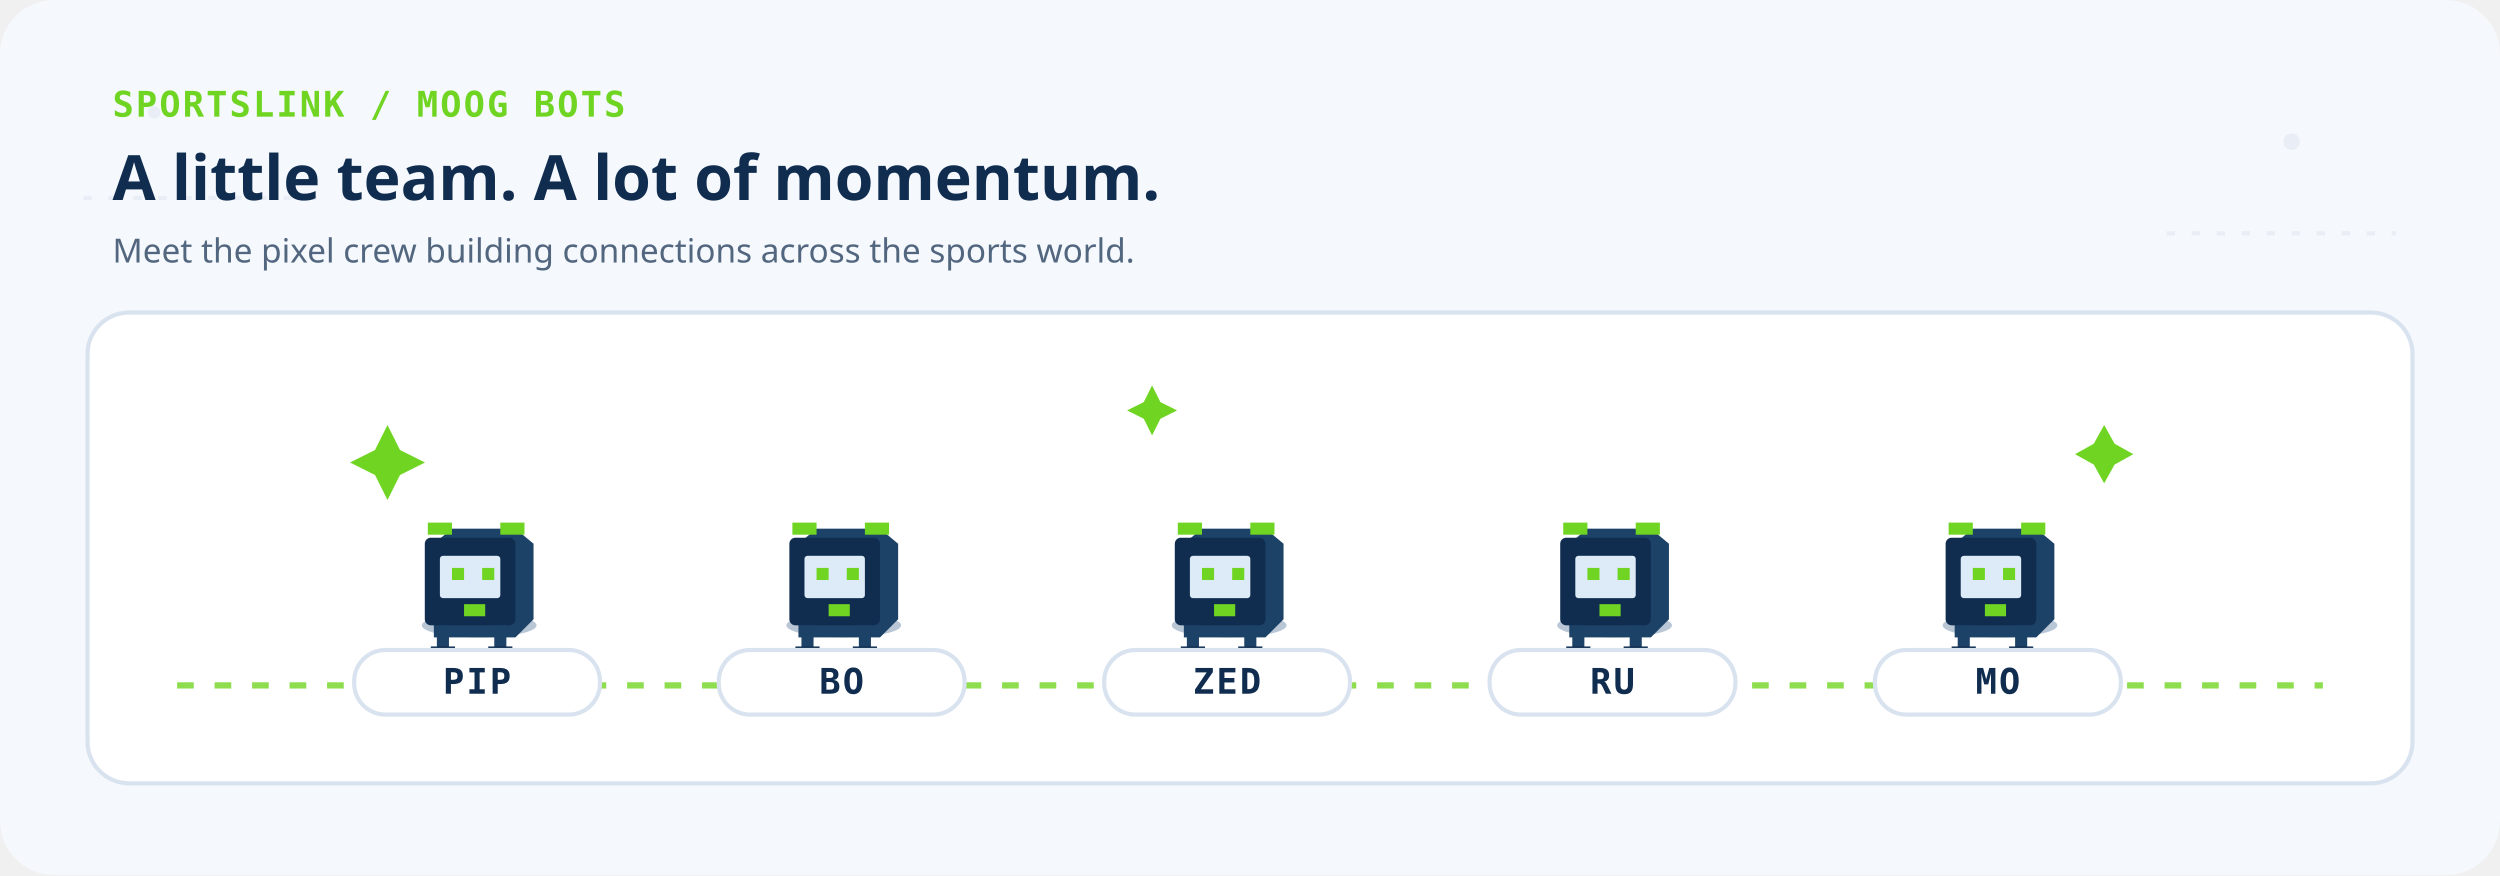
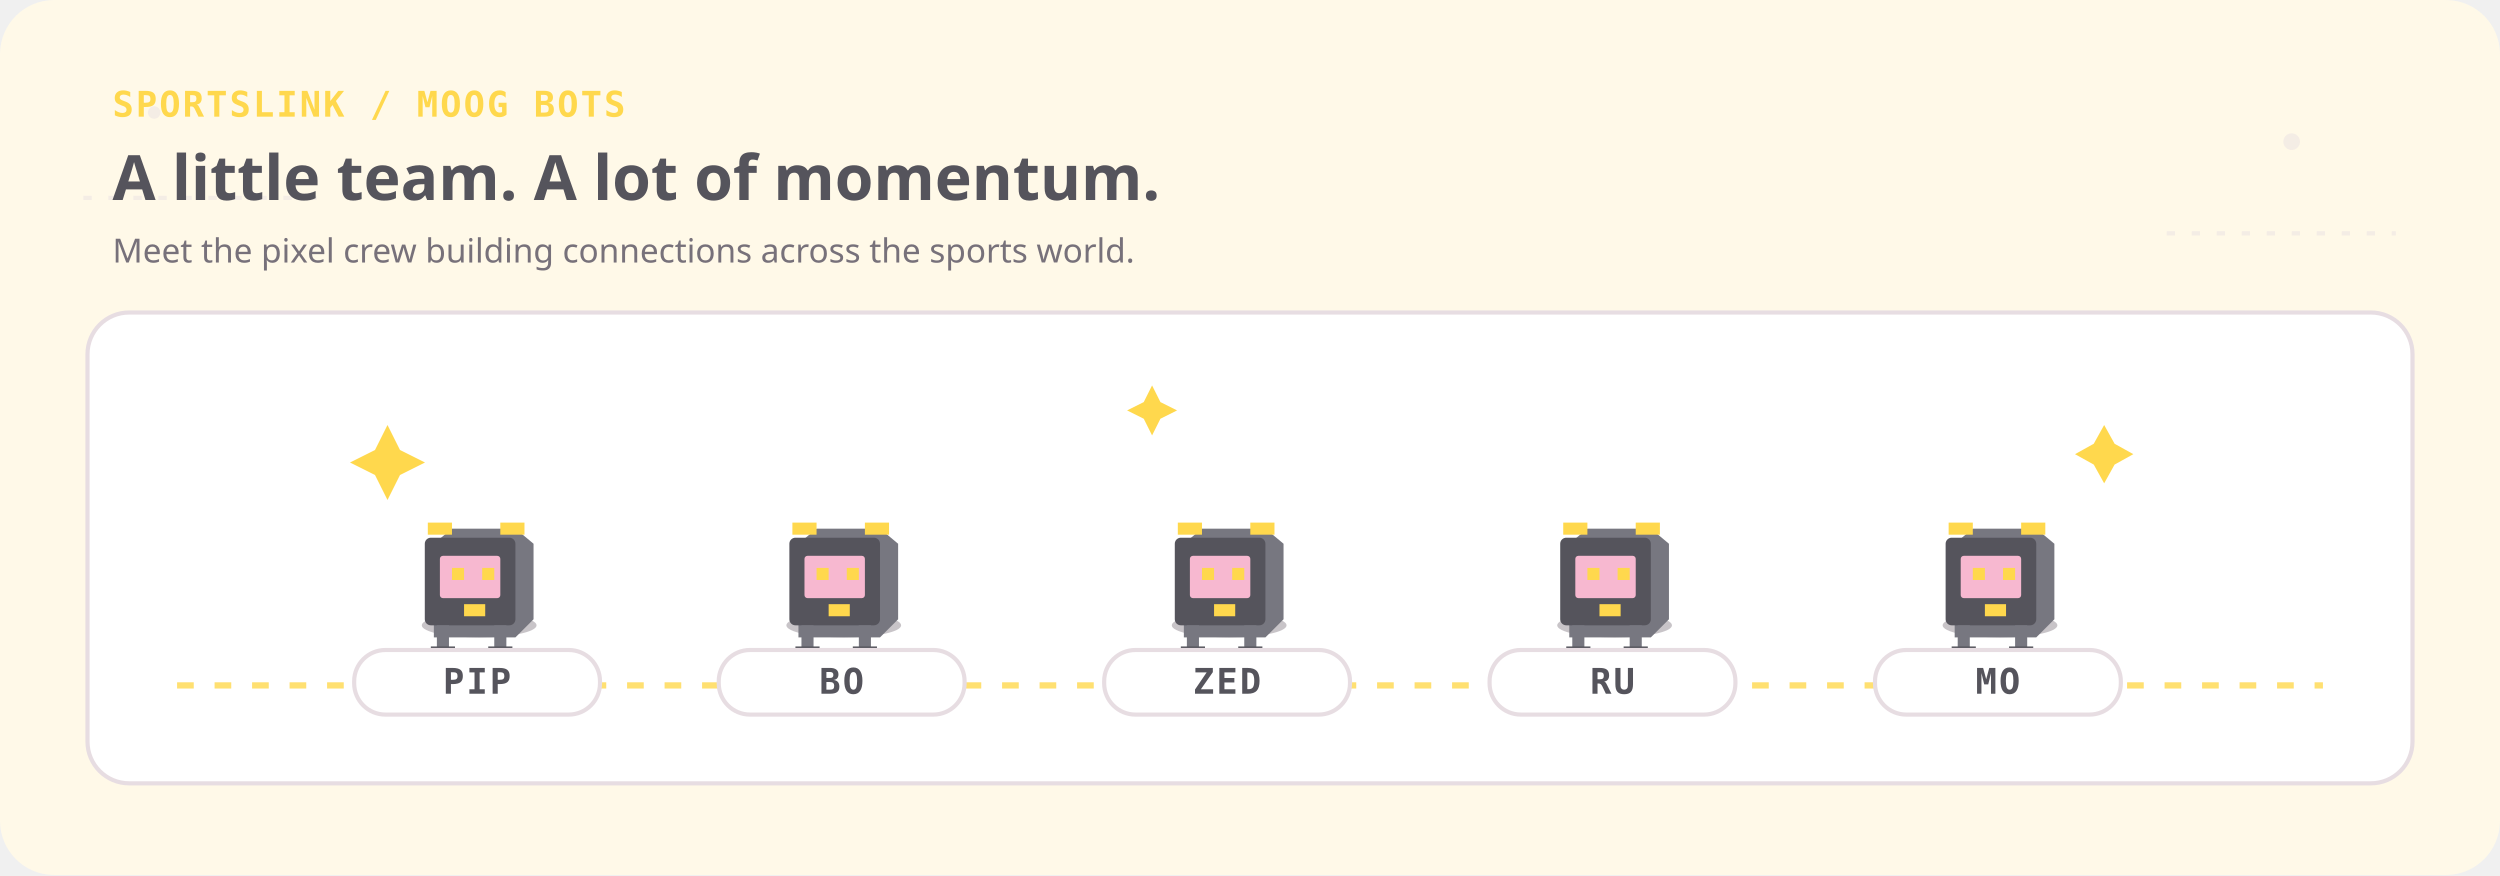
<svg xmlns="http://www.w3.org/2000/svg" viewBox="0 0 1200 420" role="img" aria-labelledby="t d">
  <defs>
    <style>
-  :root{color-scheme:light} .bg{fill:#F5F8FC} .card{fill:#FFFFFF;stroke:#D9E3EF;stroke-width:2}.ink{fill:#102D50} .muted{fill:#52677F} .lime{fill:#70D522}.shell{fill:#102D50}.side{fill:#1D4267}.face{fill:#DDEAF7}.eye{fill:#70D522}.bot{transform-box:fill-box;transform-origin:center bottom;animation:hop 3s cubic-bezier(.4,0,.2,1) infinite}.bot:nth-of-type(2){animation-delay:.35s}.shadow{fill:#B8C6D5;animation:shade 3s ease-in-out infinite}.float{animation:float 4s ease-in-out infinite}.pulse{animation:pulse 3s ease-in-out infinite}.spark{animation:spark 3s ease-in-out infinite}.label{font:700 17px ui-monospace,SFMono-Regular,Consolas,monospace;letter-spacing:1px}.headline{font:800 30px ui-sans-serif,system-ui,sans-serif}.caption{font:500 16px ui-sans-serif,system-ui,sans-serif}
+  :root{color-scheme:light} .bg{fill:#FFF9E8} .card{fill:#FFFFFF;stroke:#E7DDE2;stroke-width:2}.ink{fill:#55545C} .muted{fill:#77717A} .lime{fill:#FFD84D}.shell{fill:#55545C}.side{fill:#777780}.face{fill:#F7B8D0}.eye{fill:#FFD84D}.bot{transform-box:fill-box;transform-origin:center bottom;animation:hop 3s cubic-bezier(.4,0,.2,1) infinite}.bot:nth-of-type(2){animation-delay:.35s}.shadow{fill:#C8C4C8;animation:shade 3s ease-in-out infinite}.float{animation:float 4s ease-in-out infinite}.pulse{animation:pulse 3s ease-in-out infinite}.spark{animation:spark 3s ease-in-out infinite}.label{font:700 17px ui-monospace,SFMono-Regular,Consolas,monospace;letter-spacing:1px}.headline{font:800 30px ui-sans-serif,system-ui,sans-serif}.caption{font:500 16px ui-sans-serif,system-ui,sans-serif}
 @keyframes hop{0%,100%{transform:translateY(0) scale(1,1)}12%{transform:translateY(4px) scale(1.14,.78)}28%{transform:translateY(-44px) scale(.88,1.15)}44%{transform:translateY(-56px) scale(1,1)}61%{transform:translateY(-18px) scale(1.06,.94)}72%{transform:translateY(0) scale(1.13,.8)}84%{transform:translateY(-7px) scale(.96,1.04)}} @keyframes shade{0%,100%{transform:scaleX(1);opacity:.55}30%,50%{transform:scaleX(.55);opacity:.22}} @keyframes float{0%,100%{transform:translateY(0)}50%{transform:translateY(-10px)}} @keyframes pulse{0%,100%{opacity:.45}50%{opacity:1}} @keyframes spark{0%,100%{opacity:.15;transform:translateY(5px)}50%{opacity:1;transform:translateY(-5px)}} @media(prefers-reduced-motion:reduce){.bot,.shadow,.float,.pulse,.spark{animation:none!important}}
 </style>
  </defs>
  <rect class="bg" width="1200" height="420" rx="26" />
-   <g opacity=".45" fill="#D9E3EF">
+   <g opacity=".45" fill="#E7DDE2">
    <circle cx="74" cy="54" r="3" />
    <circle cx="1100" cy="68" r="4" />
    <circle cx="1060" cy="350" r="3" />
    <circle cx="130" cy="342" r="4" />
-     <path d="M40 95h112M1040 112h110M65 315h90M1030 300h105" stroke="#D9E3EF" stroke-width="2" stroke-dasharray="4 8" />
+     <path d="M40 95h112M1040 112h110M65 315h90M1030 300h105" stroke="#E7DDE2" stroke-width="2" stroke-dasharray="4 8" />
  </g>
  <rect class="card" x="42" y="150" width="1116" height="226" rx="20" />
-   <path d="M85 329H1115" stroke="#70D522" stroke-width="3" stroke-dasharray="8 10" opacity=".8" />
+   <path d="M85 329H1115" stroke="#FFD84D" stroke-width="3" stroke-dasharray="8 10" opacity=".8" />
  <g transform="translate(230 290) scale(1.45)">
    <g class="bot" style="animation-delay:0s">
      <ellipse class="shadow" cx="0" cy="7" rx="19" ry="4" />
      <g class="body">
        <path class="side" d="M-15-20 L-9-25 L12-25 L18-20 L18 5 L12 11 L-15 11Z" />
        <rect class="shell" x="-18" y="-22" width="30" height="29" rx="2" />
        <rect class="face" x="-13" y="-16" width="20" height="14" rx="1" />
        <rect class="eye" x="-9" y="-12" width="4" height="4" />
        <rect class="eye" x="1" y="-12" width="4" height="4" />
        <rect class="lime" x="-5" y="0" width="7" height="4" />
        <path class="side" d="M-14 7 L-10 7 L-10 17 L-14 17Z M5 7 L9 7 L9 17 L5 17Z" />
        <rect class="shell" x="-16" y="14" width="8" height="5" />
        <rect class="shell" x="3" y="14" width="8" height="5" />
        <rect class="lime" x="-17" y="-27" width="8" height="4" />
        <rect class="lime" x="7" y="-27" width="8" height="4" />
      </g>
    </g>
  </g>
  <g transform="translate(405 290) scale(1.45)">
    <g class="bot" style="animation-delay:0.3s">
      <ellipse class="shadow" cx="0" cy="7" rx="19" ry="4" />
      <g class="body">
        <path class="side" d="M-15-20 L-9-25 L12-25 L18-20 L18 5 L12 11 L-15 11Z" />
        <rect class="shell" x="-18" y="-22" width="30" height="29" rx="2" />
        <rect class="face" x="-13" y="-16" width="20" height="14" rx="1" />
        <rect class="eye" x="-9" y="-12" width="4" height="4" />
        <rect class="eye" x="1" y="-12" width="4" height="4" />
        <rect class="lime" x="-5" y="0" width="7" height="4" />
        <path class="side" d="M-14 7 L-10 7 L-10 17 L-14 17Z M5 7 L9 7 L9 17 L5 17Z" />
        <rect class="shell" x="-16" y="14" width="8" height="5" />
        <rect class="shell" x="3" y="14" width="8" height="5" />
        <rect class="lime" x="-17" y="-27" width="8" height="4" />
        <rect class="lime" x="7" y="-27" width="8" height="4" />
      </g>
    </g>
  </g>
  <g transform="translate(590 290) scale(1.45)">
    <g class="bot" style="animation-delay:0.6s">
      <ellipse class="shadow" cx="0" cy="7" rx="19" ry="4" />
      <g class="body">
        <path class="side" d="M-15-20 L-9-25 L12-25 L18-20 L18 5 L12 11 L-15 11Z" />
        <rect class="shell" x="-18" y="-22" width="30" height="29" rx="2" />
        <rect class="face" x="-13" y="-16" width="20" height="14" rx="1" />
        <rect class="eye" x="-9" y="-12" width="4" height="4" />
        <rect class="eye" x="1" y="-12" width="4" height="4" />
        <rect class="lime" x="-5" y="0" width="7" height="4" />
        <path class="side" d="M-14 7 L-10 7 L-10 17 L-14 17Z M5 7 L9 7 L9 17 L5 17Z" />
        <rect class="shell" x="-16" y="14" width="8" height="5" />
        <rect class="shell" x="3" y="14" width="8" height="5" />
        <rect class="lime" x="-17" y="-27" width="8" height="4" />
        <rect class="lime" x="7" y="-27" width="8" height="4" />
      </g>
    </g>
  </g>
  <g transform="translate(775 290) scale(1.45)">
    <g class="bot" style="animation-delay:0.9s">
      <ellipse class="shadow" cx="0" cy="7" rx="19" ry="4" />
      <g class="body">
        <path class="side" d="M-15-20 L-9-25 L12-25 L18-20 L18 5 L12 11 L-15 11Z" />
        <rect class="shell" x="-18" y="-22" width="30" height="29" rx="2" />
        <rect class="face" x="-13" y="-16" width="20" height="14" rx="1" />
        <rect class="eye" x="-9" y="-12" width="4" height="4" />
        <rect class="eye" x="1" y="-12" width="4" height="4" />
        <rect class="lime" x="-5" y="0" width="7" height="4" />
        <path class="side" d="M-14 7 L-10 7 L-10 17 L-14 17Z M5 7 L9 7 L9 17 L5 17Z" />
        <rect class="shell" x="-16" y="14" width="8" height="5" />
        <rect class="shell" x="3" y="14" width="8" height="5" />
        <rect class="lime" x="-17" y="-27" width="8" height="4" />
        <rect class="lime" x="7" y="-27" width="8" height="4" />
      </g>
    </g>
  </g>
  <g transform="translate(960 290) scale(1.45)">
    <g class="bot" style="animation-delay:1.2s">
      <ellipse class="shadow" cx="0" cy="7" rx="19" ry="4" />
      <g class="body">
        <path class="side" d="M-15-20 L-9-25 L12-25 L18-20 L18 5 L12 11 L-15 11Z" />
        <rect class="shell" x="-18" y="-22" width="30" height="29" rx="2" />
        <rect class="face" x="-13" y="-16" width="20" height="14" rx="1" />
        <rect class="eye" x="-9" y="-12" width="4" height="4" />
        <rect class="eye" x="1" y="-12" width="4" height="4" />
        <rect class="lime" x="-5" y="0" width="7" height="4" />
        <path class="side" d="M-14 7 L-10 7 L-10 17 L-14 17Z M5 7 L9 7 L9 17 L5 17Z" />
        <rect class="shell" x="-16" y="14" width="8" height="5" />
        <rect class="shell" x="3" y="14" width="8" height="5" />
        <rect class="lime" x="-17" y="-27" width="8" height="4" />
        <rect class="lime" x="7" y="-27" width="8" height="4" />
      </g>
    </g>
  </g>
-   <g class="spark" fill="#70D522">
+   <g class="spark" fill="#FFD84D">
    <path d="M186 204l6 12 12 6-12 6-6 12-6-12-12-6 12-6z" />
    <path d="M553 185l4 8 8 4-8 4-4 8-4-8-8-4 8-4z" />
    <path d="M1010 204l5 9 9 5-9 5-5 9-5-9-9-5 9-5z" />
  </g>
  <g class="float">
    <rect class="card" x="170" y="312" width="118" height="31" rx="15" />
    <text x="229" y="333" text-anchor="middle" class="label ink">PIP</text>
    <rect class="card" x="345" y="312" width="118" height="31" rx="15" />
    <text x="404" y="333" text-anchor="middle" class="label ink">BO</text>
    <rect class="card" x="530" y="312" width="118" height="31" rx="15" />
    <text x="589" y="333" text-anchor="middle" class="label ink">ZED</text>
    <rect class="card" x="715" y="312" width="118" height="31" rx="15" />
    <text x="774" y="333" text-anchor="middle" class="label ink">RU</text>
    <rect class="card" x="900" y="312" width="118" height="31" rx="15" />
    <text x="959" y="333" text-anchor="middle" class="label ink">MO</text>
  </g>
-   <text x="54" y="56" class="label" fill="#70D522">SPORTSLINK / MOOG BOTS</text>
+   <text x="54" y="56" class="label" fill="#FFD84D">SPORTSLINK / MOOG BOTS</text>
  <text x="54" y="96" class="headline ink">A little team. A lot of momentum.</text>
  <text x="54" y="126" class="caption muted">Meet the pixel crew building connections across the sports world.</text>
</svg>
